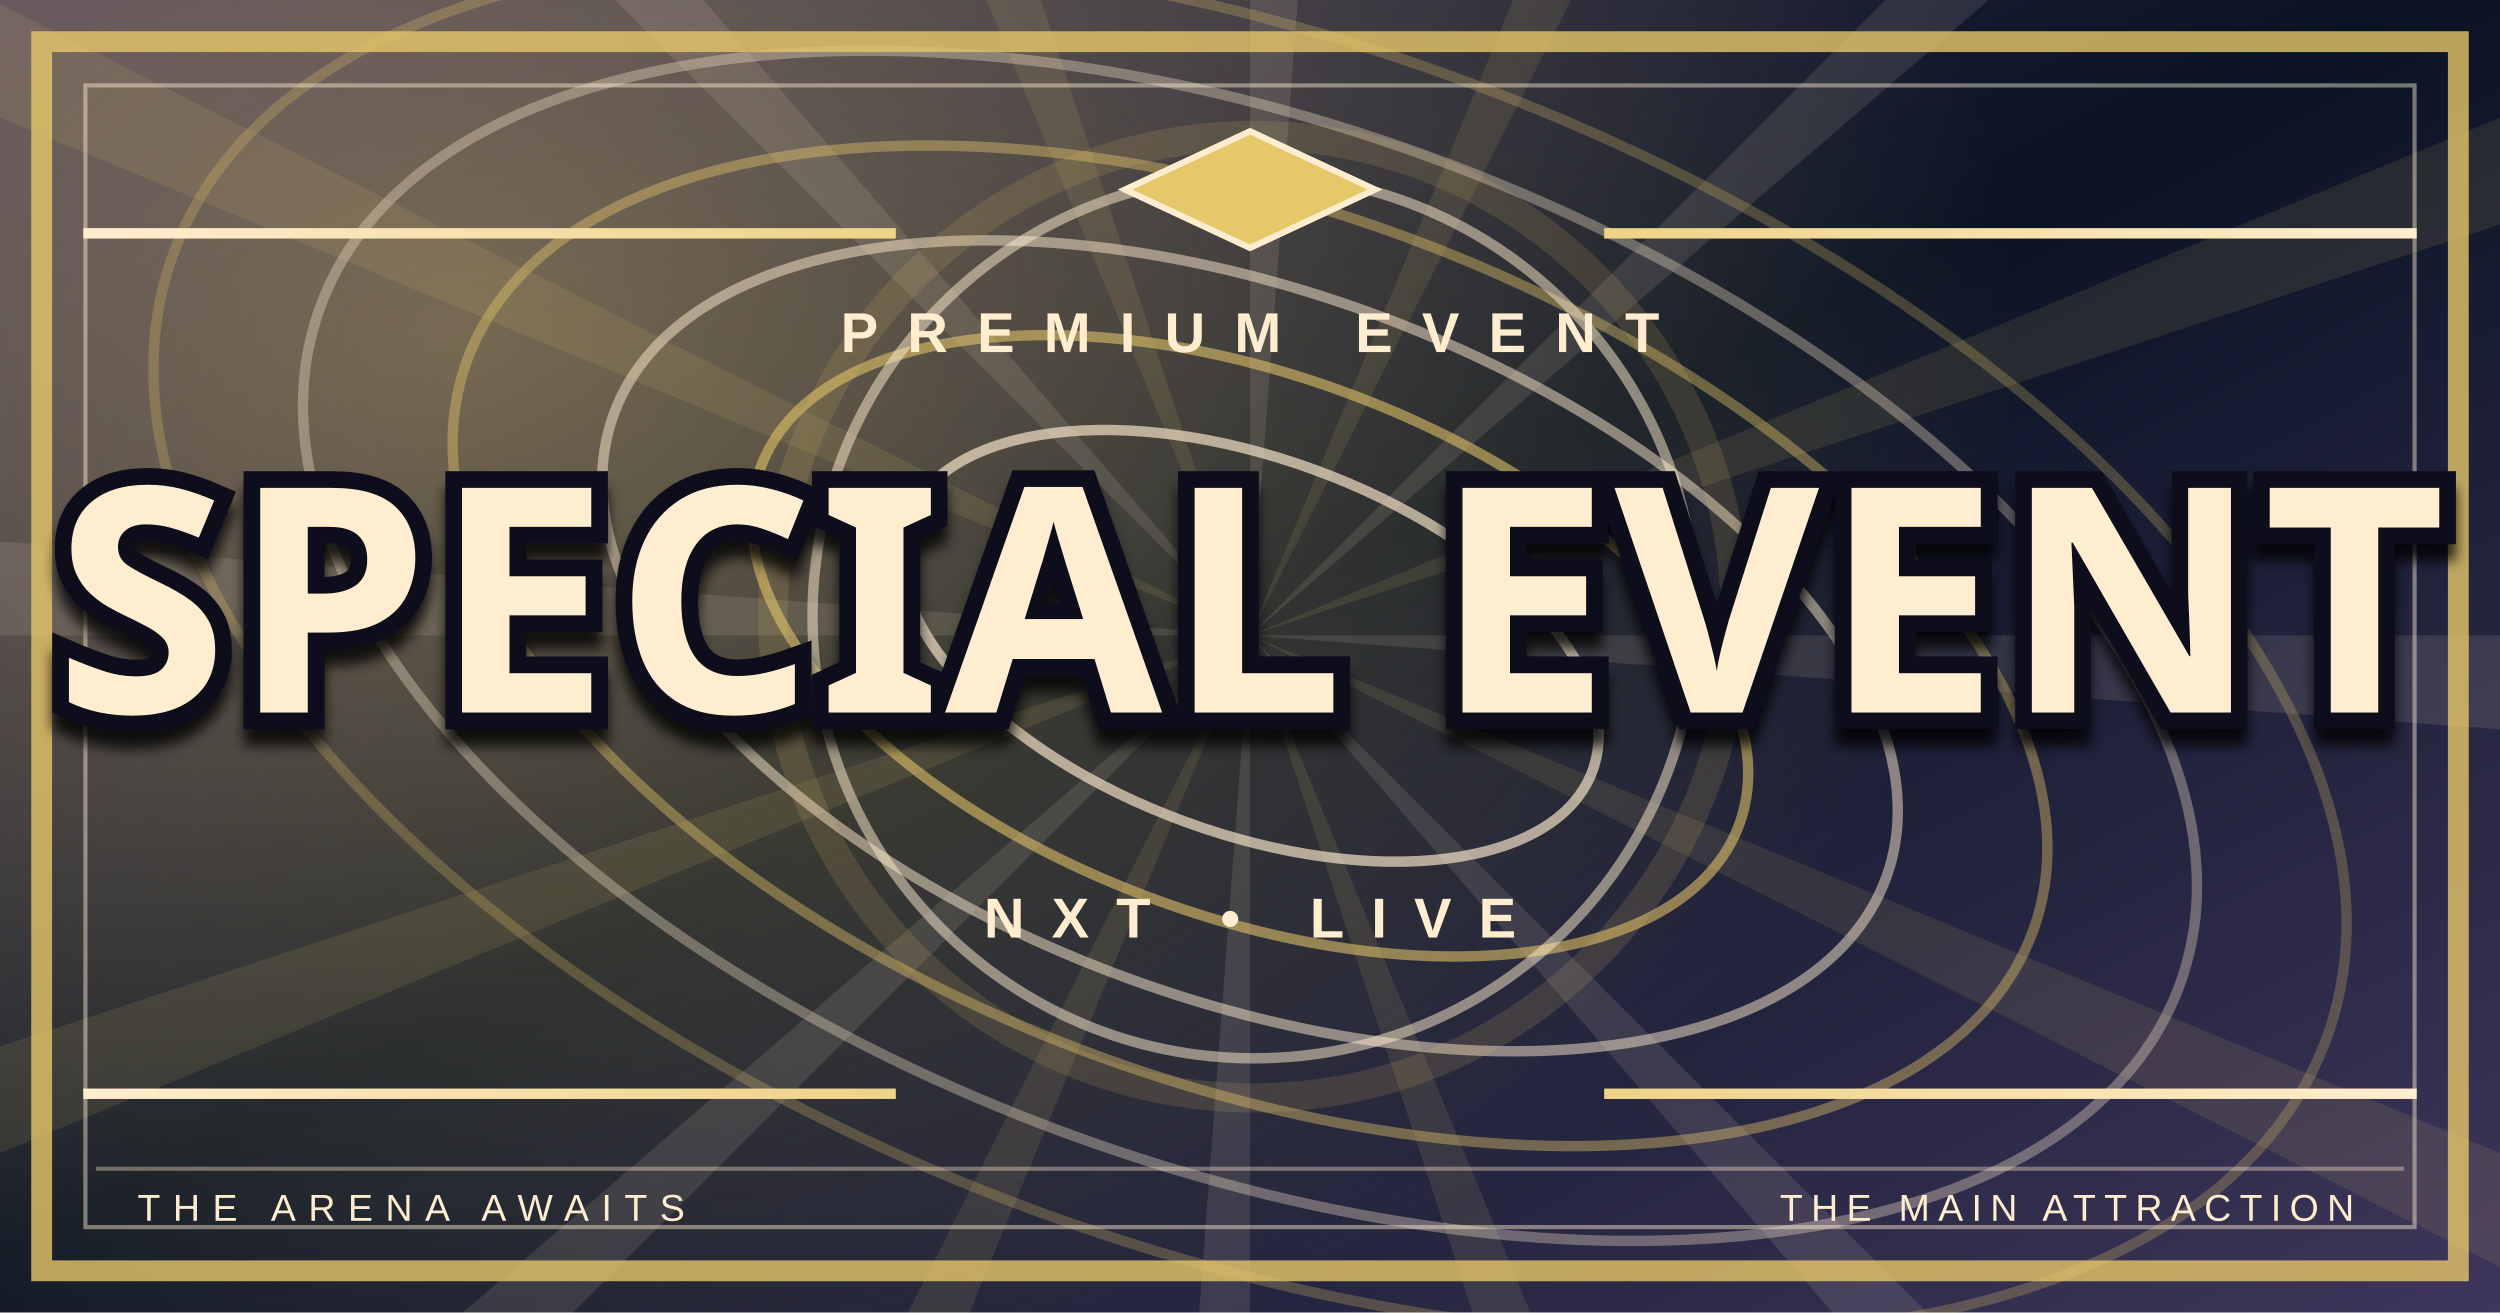
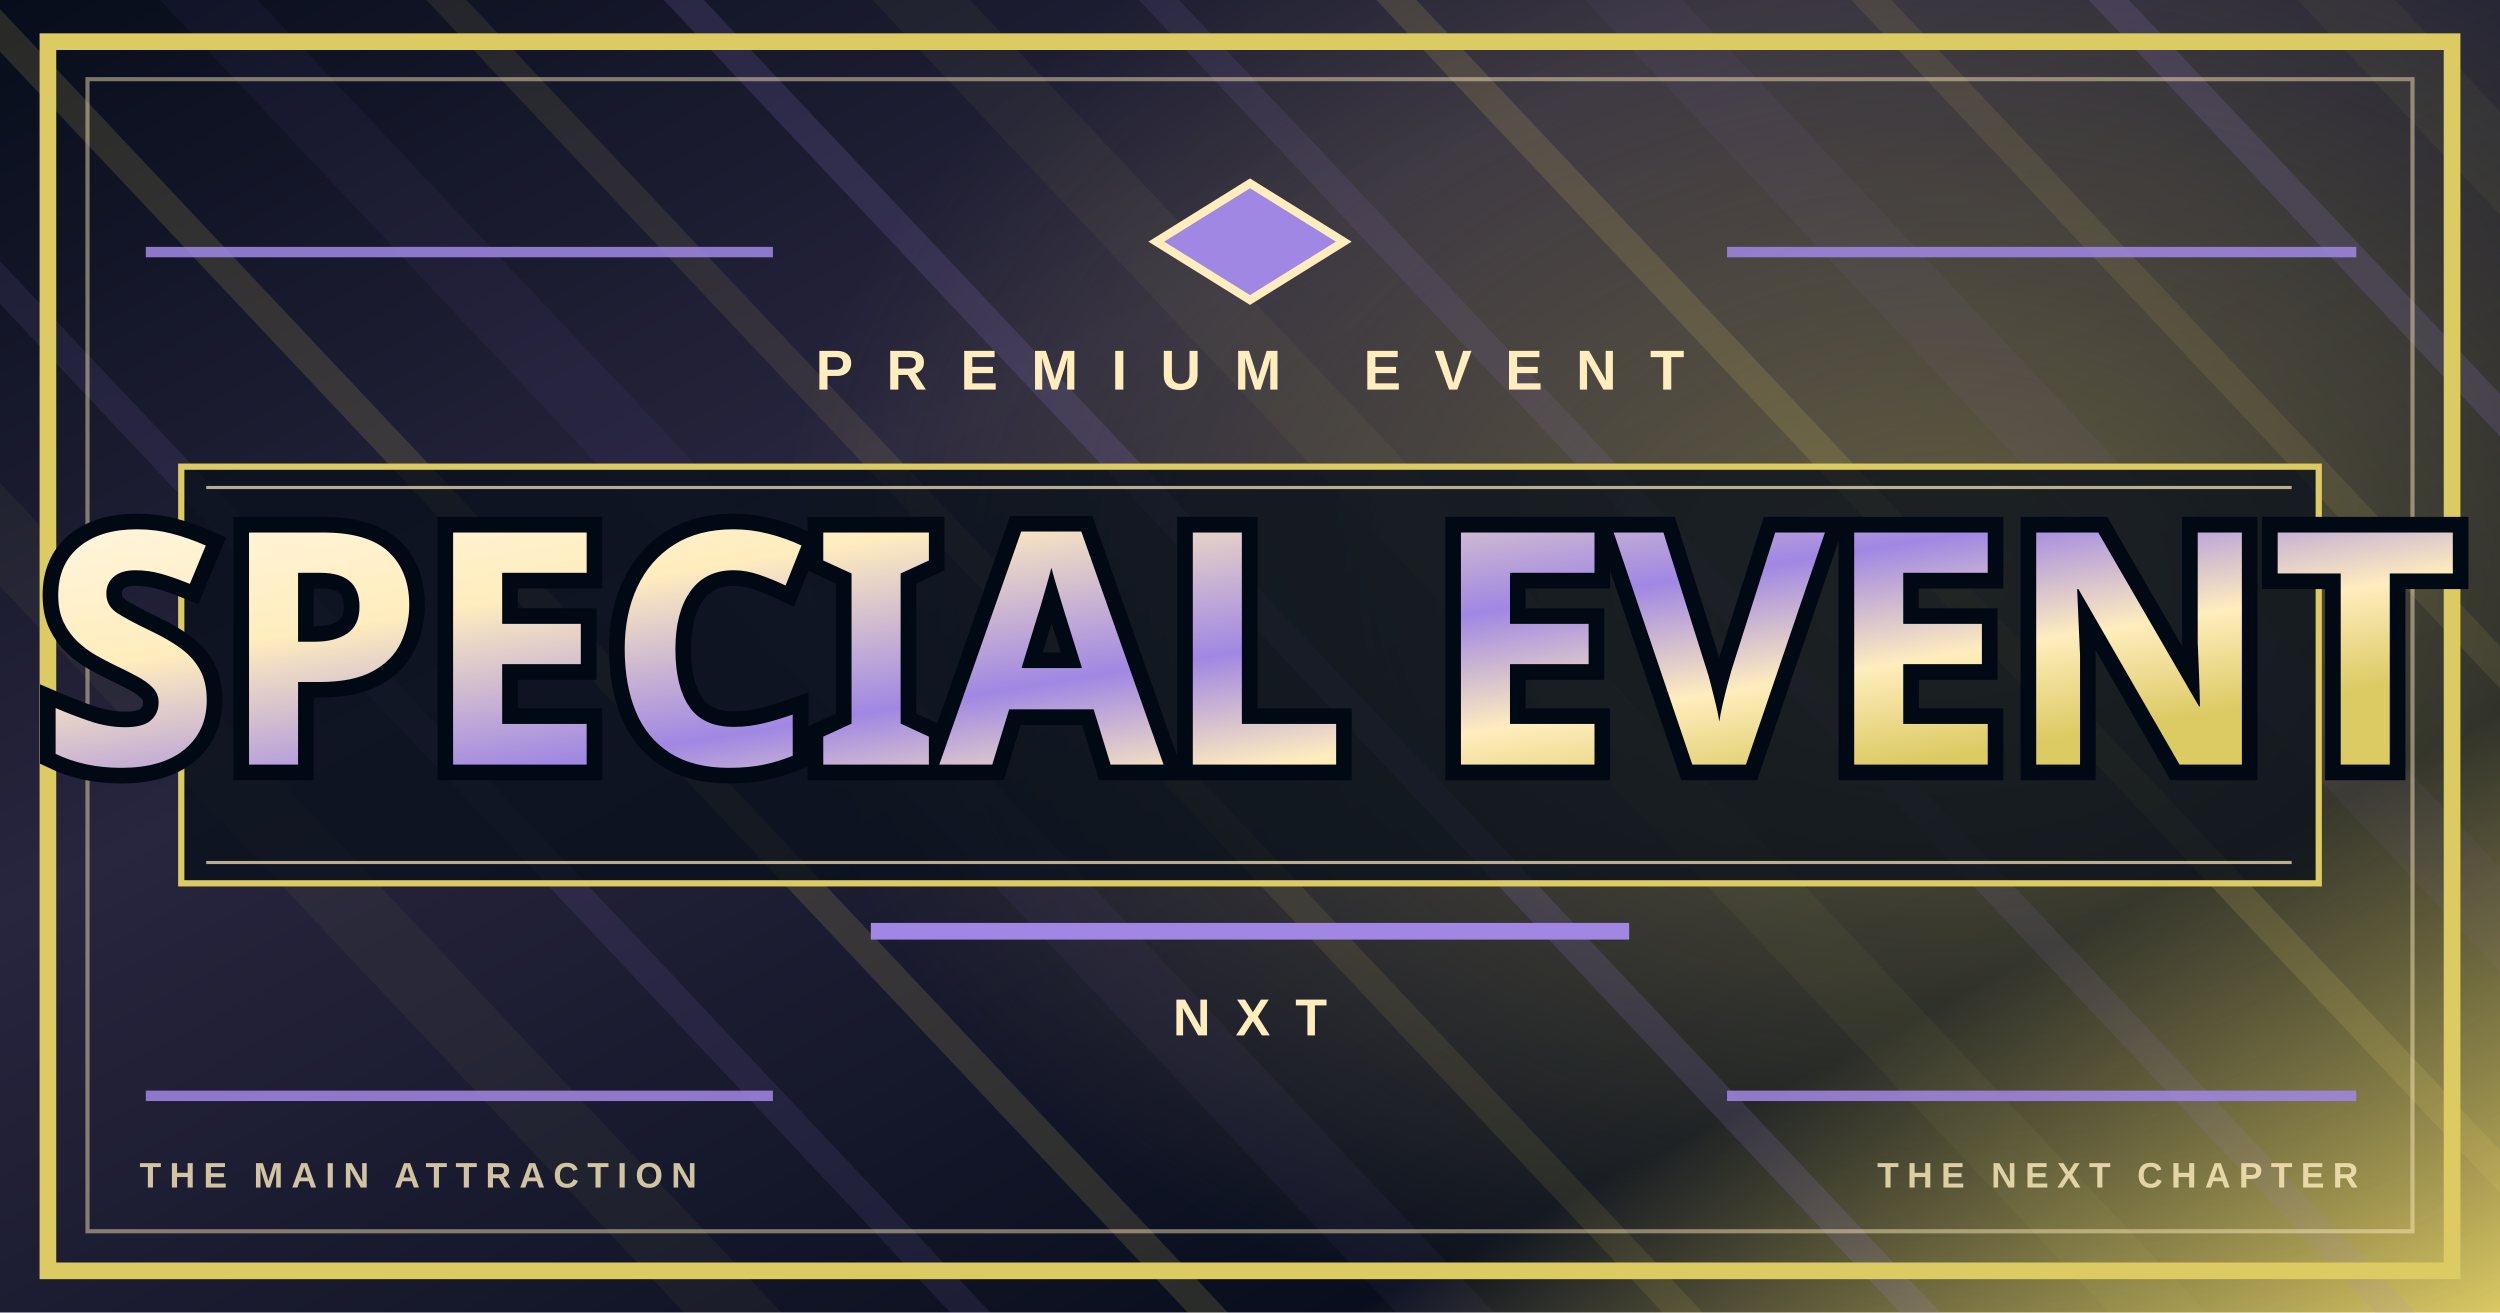
<svg xmlns="http://www.w3.org/2000/svg" width="1200" height="630" viewBox="0 0 1200 630" role="img" aria-label="SPECIAL EVENT event art">
  <defs>
-     <linearGradient id="bg" x1="0" y1="0" x2="1" y2="1">
-       <stop stop-color="#3f365b" />
-       <stop offset=".48" stop-color="#0a1324" />
-       <stop offset="1" stop-color="#3f365b" />
+     <linearGradient id="sky" x1="0" y1="0" x2="1" y2="1">
+       <stop stop-color="#070d1b" />
+       <stop offset=".35" stop-color="#28253e" />
+       <stop offset=".77" stop-color="#080e1d" />
+       <stop offset="1" stop-color="#dcca63" />
+     </linearGradient>
+     <linearGradient id="chrome" x1="0" y1="0" x2="1" y2=".6">
+       <stop stop-color="#fff5dc" />
+       <stop offset=".27" stop-color="#ffedbe" />
+       <stop offset=".59" stop-color="#a087e3" />
+       <stop offset=".81" stop-color="#ffedbe" />
+       <stop offset="1" stop-color="#dcca63" />
    </linearGradient>
    <radialGradient id="spot">
-       <stop stop-color="#e6c769" stop-opacity=".42" />
-       <stop offset="1" stop-color="#e6c769" stop-opacity="0" />
+       <stop stop-color="#dcca63" stop-opacity=".39" />
+       <stop offset="1" stop-color="#dcca63" stop-opacity="0" />
    </radialGradient>
-     <linearGradient id="plate">
-       <stop stop-color="#ffedd0" />
-       <stop offset=".5" stop-color="#e6c769" />
-       <stop offset="1" stop-color="#ffedd0" />
-     </linearGradient>
-     <filter id="ink" x="-8%" y="-30%" width="116%" height="165%">
-       <feDropShadow dx="0" dy="8" stdDeviation="3" flood-opacity=".8" />
-     </filter>
  </defs>
-   <path fill="url(#bg)" d="M0 0h1200v630H0z" />
-   <ellipse cx="220" cy="160" rx="750" ry="550" fill="url(#spot)" />
-   <path d="M600 305L1600 305L1597.189 379.93Z" fill="#ffedd0" opacity="0.11" />
-   <path d="M600 305L1523.88 687.683L1492.608 755.834Z" fill="#e6c769" opacity="0.11" />
-   <path d="M600 305L1307.107 1012.107L1252.136 1063.102Z" fill="#ffedd0" opacity="0.11" />
-   <path d="M600 305L982.683 1228.88L912.382 1254.957Z" fill="#e6c769" opacity="0.11" />
-   <path d="M600 305L600 1305L525.07 1302.189Z" fill="#ffedd0" opacity="0.11" />
-   <path d="M600 305L217.317 1228.88L149.166 1197.608Z" fill="#e6c769" opacity="0.11" />
-   <path d="M600 305L-107.107 1012.107L-158.102 957.136Z" fill="#ffedd0" opacity="0.11" />
-   <path d="M600 305L-323.88 687.683L-349.957 617.382Z" fill="#e6c769" opacity="0.11" />
-   <path d="M600 305L-400 305L-397.189 230.07Z" fill="#ffedd0" opacity="0.11" />
-   <path d="M600 305L-323.88 -77.683L-292.608 -145.834Z" fill="#e6c769" opacity="0.11" />
-   <path d="M600 305L-107.107 -402.107L-52.136 -453.102Z" fill="#ffedd0" opacity="0.11" />
-   <path d="M600 305L217.317 -618.88L287.618 -644.957Z" fill="#e6c769" opacity="0.11" />
-   <path d="M600 305L600 -695L674.93 -692.189Z" fill="#ffedd0" opacity="0.11" />
-   <path d="M600 305L982.683 -618.88L1050.834 -587.608Z" fill="#e6c769" opacity="0.11" />
-   <path d="M600 305L1307.107 -402.107L1358.102 -347.136Z" fill="#ffedd0" opacity="0.11" />
-   <path d="M600 305L1523.88 -77.683L1549.957 -7.382Z" fill="#e6c769" opacity="0.11" />
-   <ellipse cx="600" cy="310" rx="175" ry="90" fill="none" stroke="#ffedd0" stroke-width="5" opacity="0.65" transform="rotate(20 600 310)" />
-   <ellipse cx="600" cy="310" rx="250" ry="130" fill="none" stroke="#e6c769" stroke-width="5" opacity="0.57" transform="rotate(20 600 310)" />
-   <ellipse cx="600" cy="310" rx="325" ry="170" fill="none" stroke="#ffedd0" stroke-width="5" opacity="0.49" transform="rotate(20 600 310)" />
-   <ellipse cx="600" cy="310" rx="400" ry="210" fill="none" stroke="#e6c769" stroke-width="5" opacity="0.41" transform="rotate(20 600 310)" />
-   <ellipse cx="600" cy="310" rx="475" ry="250" fill="none" stroke="#ffedd0" stroke-width="5" opacity="0.33" transform="rotate(20 600 310)" />
-   <ellipse cx="600" cy="310" rx="550" ry="290" fill="none" stroke="#e6c769" stroke-width="5" opacity="0.25" transform="rotate(20 600 310)" />
-   <circle cx="602" cy="296" r="212" fill="none" stroke="#ffedd0" stroke-width="5" opacity=".5" />
-   <circle cx="602" cy="296" r="231" fill="none" stroke="#e6c769" stroke-width="14" opacity=".14" />
-   <path d="M20 20H1180V610H20Z" fill="none" stroke="#e6c769" stroke-width="10" opacity=".8" />
-   <path d="M41 41H1159V589H41Z" fill="none" stroke="#ffedd0" stroke-width="2" opacity=".45" />
-   <path d="M40 112h390M770 112h390M40 525h390M770 525h390" fill="none" stroke="url(#plate)" stroke-width="5" />
-   <path d="M540 91l60 -28 60 28 -60 28z" fill="#e6c769" stroke="#ffedd0" stroke-width="3" />
-   <text x="600" y="169" text-anchor="middle" font-family="Arial,sans-serif" font-weight="900" font-size="27" letter-spacing="14" fill="#ffedd0">PREMIUM EVENT</text>
-   <text x="600" y="342" text-anchor="middle" textLength="1000" lengthAdjust="spacingAndGlyphs" font-size="151" font-family="Impact,'Arial Black',sans-serif" font-weight="1000" letter-spacing="2" fill="#ffedd0" stroke="#0a0c1a" stroke-width="16" paint-order="stroke" filter="url(#ink)">SPECIAL EVENT</text>
-   <path d="M275 396h650" stroke="url(#plate)" stroke-width="9" />
-   <text x="600" y="450" text-anchor="middle" font-family="Arial,sans-serif" font-size="27" font-weight="900" letter-spacing="13" fill="#ffedd0">NXT • LIVE</text>
-   <path d="M46 561h1108" stroke="#ffedd0" stroke-width="2" opacity=".37" />
-   <text x="66" y="586" font-family="Arial,sans-serif" letter-spacing="6" font-size="18" fill="#ffedd0">THE ARENA AWAITS</text>
-   <text x="1130" y="586" text-anchor="end" font-family="Arial,sans-serif" letter-spacing="4" font-size="18" fill="#ffedd0">THE MAIN ATTRACTION</text>
+   <path fill="url(#sky)" d="M0 0h1200v630H0z" />
+   <ellipse cx="935" cy="280" rx="570" ry="390" fill="url(#spot)" />
+   <path d="M-270 -30L380 660" stroke="#dcca63" opacity="0.05" stroke-width="34" />
+   <path d="M-156 -30L494 660" stroke="#a087e3" opacity="0.1" stroke-width="14" />
+   <path d="M-42 -30L608 660" stroke="#dcca63" opacity="0.15" stroke-width="14" />
+   <path d="M72 -30L722 660" stroke="#a087e3" opacity="0.05" stroke-width="34" />
+   <path d="M186 -30L836 660" stroke="#dcca63" opacity="0.1" stroke-width="14" />
+   <path d="M300 -30L950 660" stroke="#a087e3" opacity="0.15" stroke-width="14" />
+   <path d="M414 -30L1064 660" stroke="#dcca63" opacity="0.05" stroke-width="34" />
+   <path d="M528 -30L1178 660" stroke="#a087e3" opacity="0.1" stroke-width="14" />
+   <path d="M642 -30L1292 660" stroke="#dcca63" opacity="0.15" stroke-width="14" />
+   <path d="M756 -30L1406 660" stroke="#a087e3" opacity="0.05" stroke-width="34" />
+   <path d="M870 -30L1520 660" stroke="#dcca63" opacity="0.1" stroke-width="14" />
+   <path d="M984 -30L1634 660" stroke="#a087e3" opacity="0.15" stroke-width="14" />
+   <path d="M1098 -30L1748 660" stroke="#dcca63" opacity="0.05" stroke-width="34" />
+   <path d="M1212 -30L1862 660" stroke="#a087e3" opacity="0.1" stroke-width="14" />
+   <path d="M1326 -30L1976 660" stroke="#dcca63" opacity="0.15" stroke-width="14" />
+   <g color="#dcca63" opacity=".48" transform="translate(-60 0)">
+     <g fill="none" stroke="currentColor" stroke-width="11" stroke-linecap="round" stroke-linejoin="round">M923 80 1080 181l-29 189-128 117-126-117-29-189Z M923 110v355M781 290h280M837 202h175M833 378h184</g>
+   </g>
+   <path d="M23 20h1154v590H23Z" fill="none" stroke="#dcca63" stroke-width="8" />
+   <path d="M42 38h1116v553H42Z" fill="none" stroke="#ffedbe" stroke-width="2" opacity=".46" />
+   <path d="M70 121h301M829 121h302M70 526h301M829 526h302" stroke="#a087e3" stroke-width="5" opacity=".86" />
+   <path d="M600 88l45 28-45 28-45-28Z" fill="#a087e3" stroke="#ffedbe" stroke-width="4" />
+   <text x="600" y="187" font-family="Arial,sans-serif" text-anchor="middle" font-size="27" letter-spacing="16" font-weight="900" fill="#ffedbe">PREMIUM EVENT</text>
+   <path d="M87 224H1113V424H87Z" fill="#09101bc4" stroke="#dcca63" stroke-width="3" />
+   <path d="M99 234h1001M99 414h1001" stroke="#ffedbe" stroke-width="1.5" opacity=".7" />
+   <text x="600" y="367" text-anchor="middle" font-family="Impact,'Arial Black',sans-serif" font-size="156" font-weight="1000" textLength="944" lengthAdjust="spacingAndGlyphs" fill="url(#chrome)" stroke="#010914" stroke-width="15" paint-order="stroke">SPECIAL EVENT</text>
+   <path d="M418 447h364" stroke="#a087e3" stroke-width="8" />
+   <text x="600" y="497" text-anchor="middle" fill="#ffedbe" font-family="Arial,sans-serif" font-size="25" font-weight="900" letter-spacing="12">NXT</text>
+   <text x="67" y="570" fill="#ffedbe" opacity=".8" font-family="Arial,sans-serif" font-size="17" font-weight="900" letter-spacing="4">THE MAIN ATTRACTION</text>
+   <text x="1132" y="570" text-anchor="end" fill="#ffedbe" opacity=".8" font-family="Arial,sans-serif" font-size="17" font-weight="900" letter-spacing="4">THE NEXT CHAPTER</text>
</svg>
